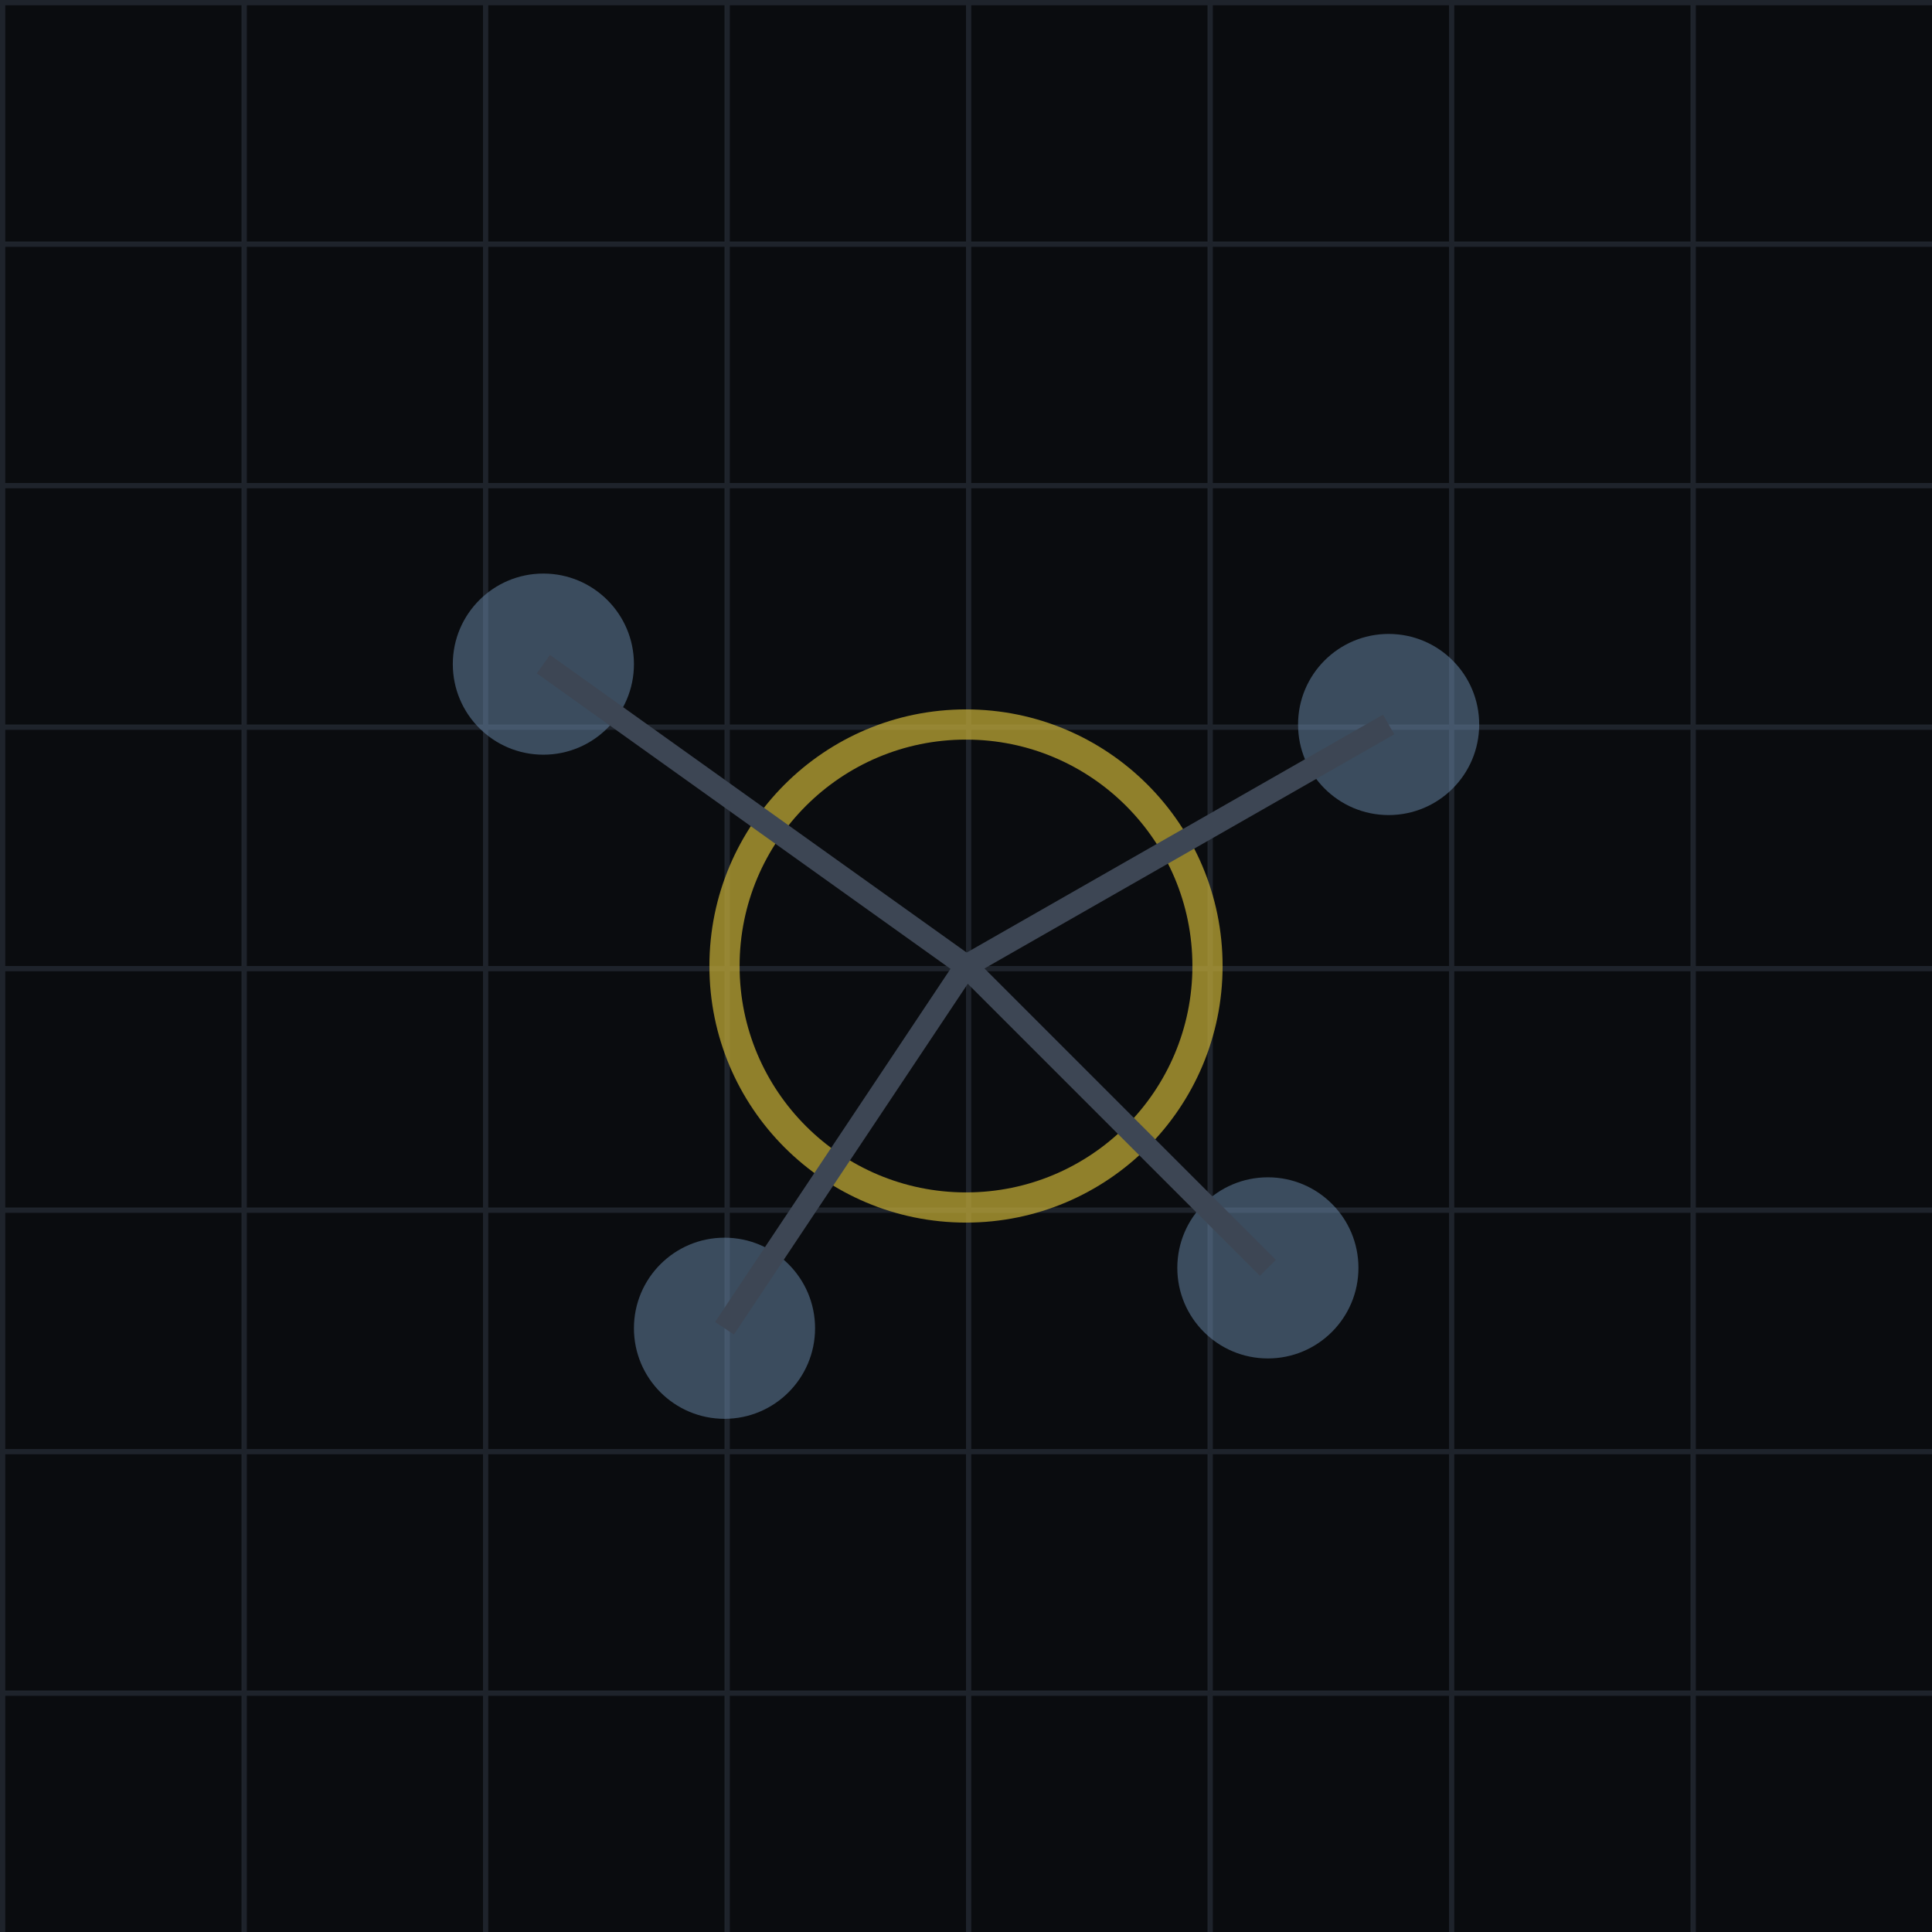
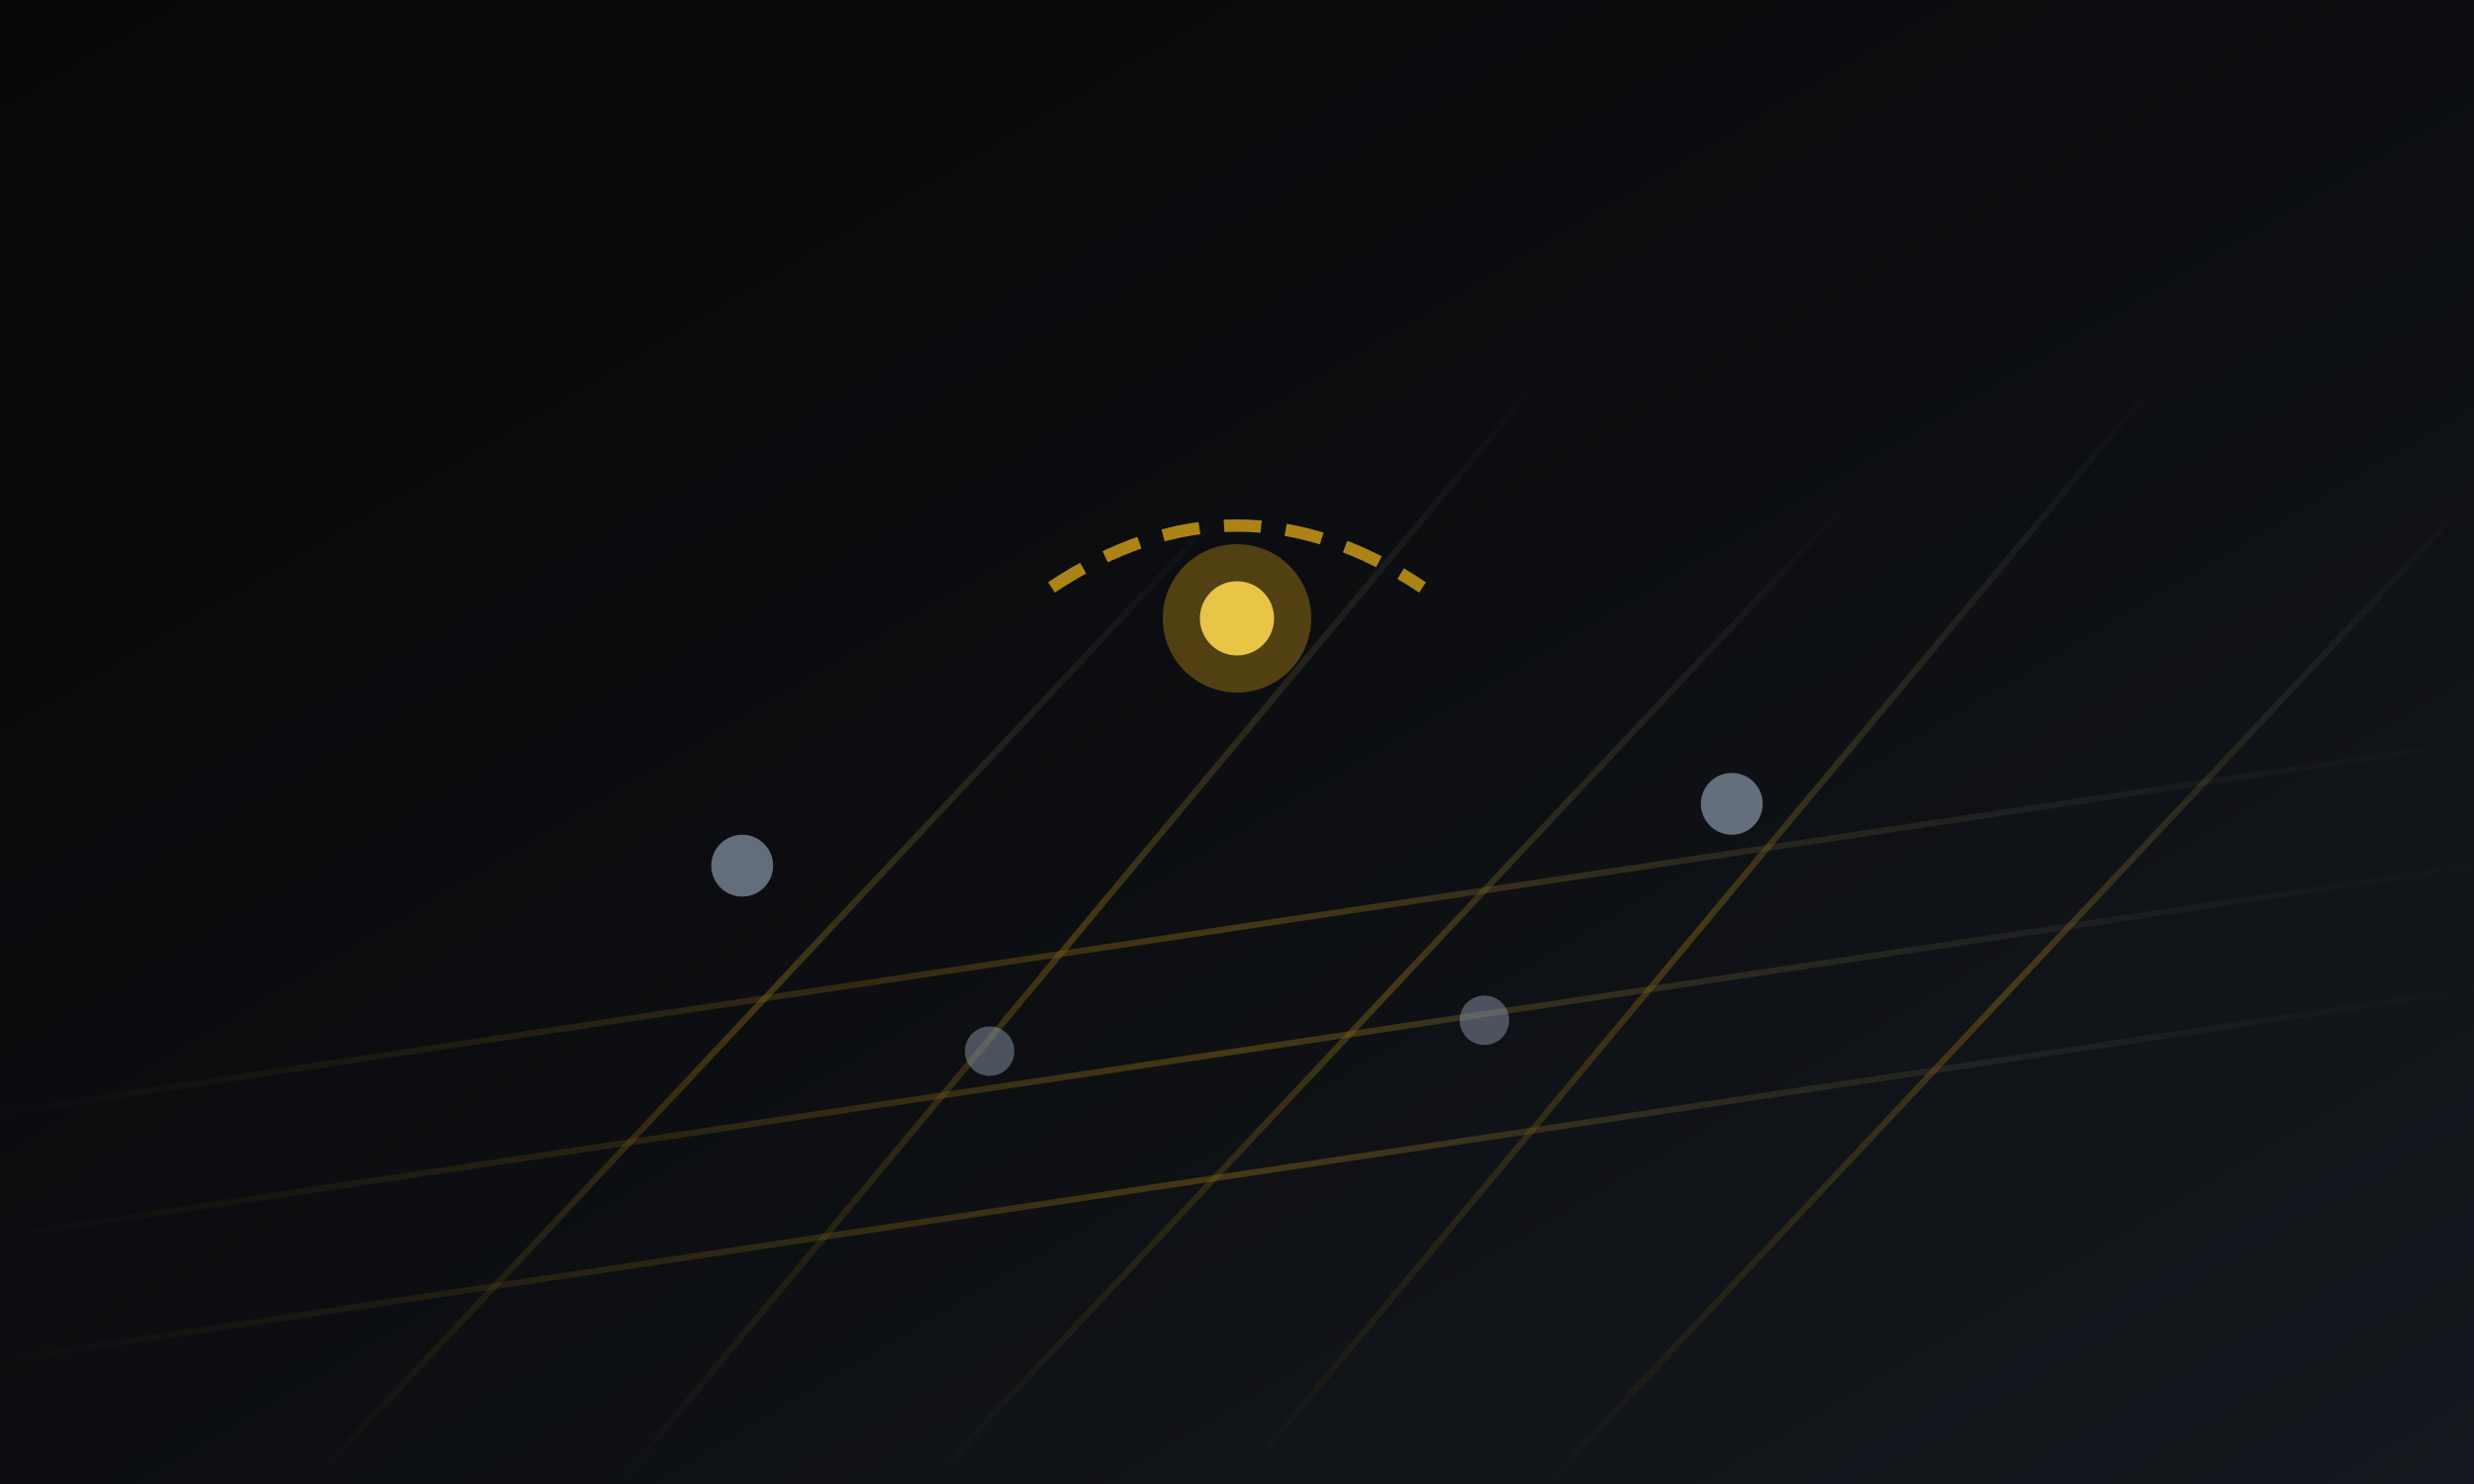
- <svg xmlns="http://www.w3.org/2000/svg" viewBox="0 0 64 64" role="img" aria-label="Chemical language control room">
-   <rect width="64" height="64" fill="#0a0c0f" />
+ <svg xmlns="http://www.w3.org/2000/svg" viewBox="0 0 400 240" role="img" aria-label="Chemical space lattice" preserveAspectRatio="xMidYMid slice">
  <defs>
-     <pattern id="grid" width="8" height="8" patternUnits="userSpaceOnUse">
-       <path d="M8 0H0V8" fill="none" stroke="#3d4654" stroke-width="0.35" opacity="0.4" />
-     </pattern>
+     <linearGradient id="space-bg" x1="0%" y1="0%" x2="100%" y2="100%">
+       <stop offset="0%" stop-color="#060708" />
+       <stop offset="50%" stop-color="#0c0e11" />
+       <stop offset="100%" stop-color="#14181e" />
+     </linearGradient>
+     <linearGradient id="lattice-line" x1="0%" y1="0%" x2="100%" y2="0%">
+       <stop offset="0%" stop-color="#d4a017" stop-opacity="0" />
+       <stop offset="50%" stop-color="#d4a017" stop-opacity="0.5" />
+       <stop offset="100%" stop-color="#8a96a8" stop-opacity="0" />
+     </linearGradient>
  </defs>
-   <rect width="64" height="64" fill="url(#grid)" />
-   <circle cx="32" cy="32" r="8" fill="none" stroke="#c9b037" stroke-width="1" opacity="0.7" />
-   <circle cx="18" cy="22" r="3" fill="#6b8cae" opacity="0.5" />
-   <circle cx="46" cy="24" r="3" fill="#6b8cae" opacity="0.5" />
-   <circle cx="24" cy="44" r="3" fill="#6b8cae" opacity="0.5" />
-   <circle cx="42" cy="42" r="3" fill="#6b8cae" opacity="0.5" />
-   <line x1="32" y1="32" x2="18" y2="22" stroke="#3d4654" stroke-width="0.75" />
-   <line x1="32" y1="32" x2="46" y2="24" stroke="#3d4654" stroke-width="0.75" />
-   <line x1="32" y1="32" x2="24" y2="44" stroke="#3d4654" stroke-width="0.75" />
-   <line x1="32" y1="32" x2="42" y2="42" stroke="#3d4654" stroke-width="0.75" />
+   <rect width="400" height="240" fill="url(#space-bg)" />
+   <g opacity="0.55" stroke="url(#lattice-line)" stroke-width="1" fill="none">
+     <line x1="0" y1="180" x2="400" y2="120" />
+     <line x1="0" y1="200" x2="400" y2="140" />
+     <line x1="0" y1="220" x2="400" y2="160" />
+     <line x1="50" y1="240" x2="200" y2="80" />
+     <line x1="150" y1="240" x2="300" y2="80" />
+     <line x1="250" y1="240" x2="400" y2="80" />
+     <line x1="100" y1="240" x2="250" y2="60" />
+     <line x1="200" y1="240" x2="350" y2="60" />
+   </g>
+   <circle cx="200" cy="100" r="12" fill="#d4a017" opacity="0.35" />
+   <circle cx="200" cy="100" r="6" fill="#e8c547" />
+   <circle cx="120" cy="140" r="5" fill="#8a96a8" opacity="0.7" />
+   <circle cx="280" cy="130" r="5" fill="#8a96a8" opacity="0.7" />
+   <circle cx="160" cy="170" r="4" fill="#8a96a8" opacity="0.5" />
+   <circle cx="240" cy="165" r="4" fill="#8a96a8" opacity="0.5" />
+   <path d="M 170 95 Q 200 75 230 95" fill="none" stroke="#d4a017" stroke-width="2" stroke-dasharray="6 4" opacity="0.8" />
</svg>
